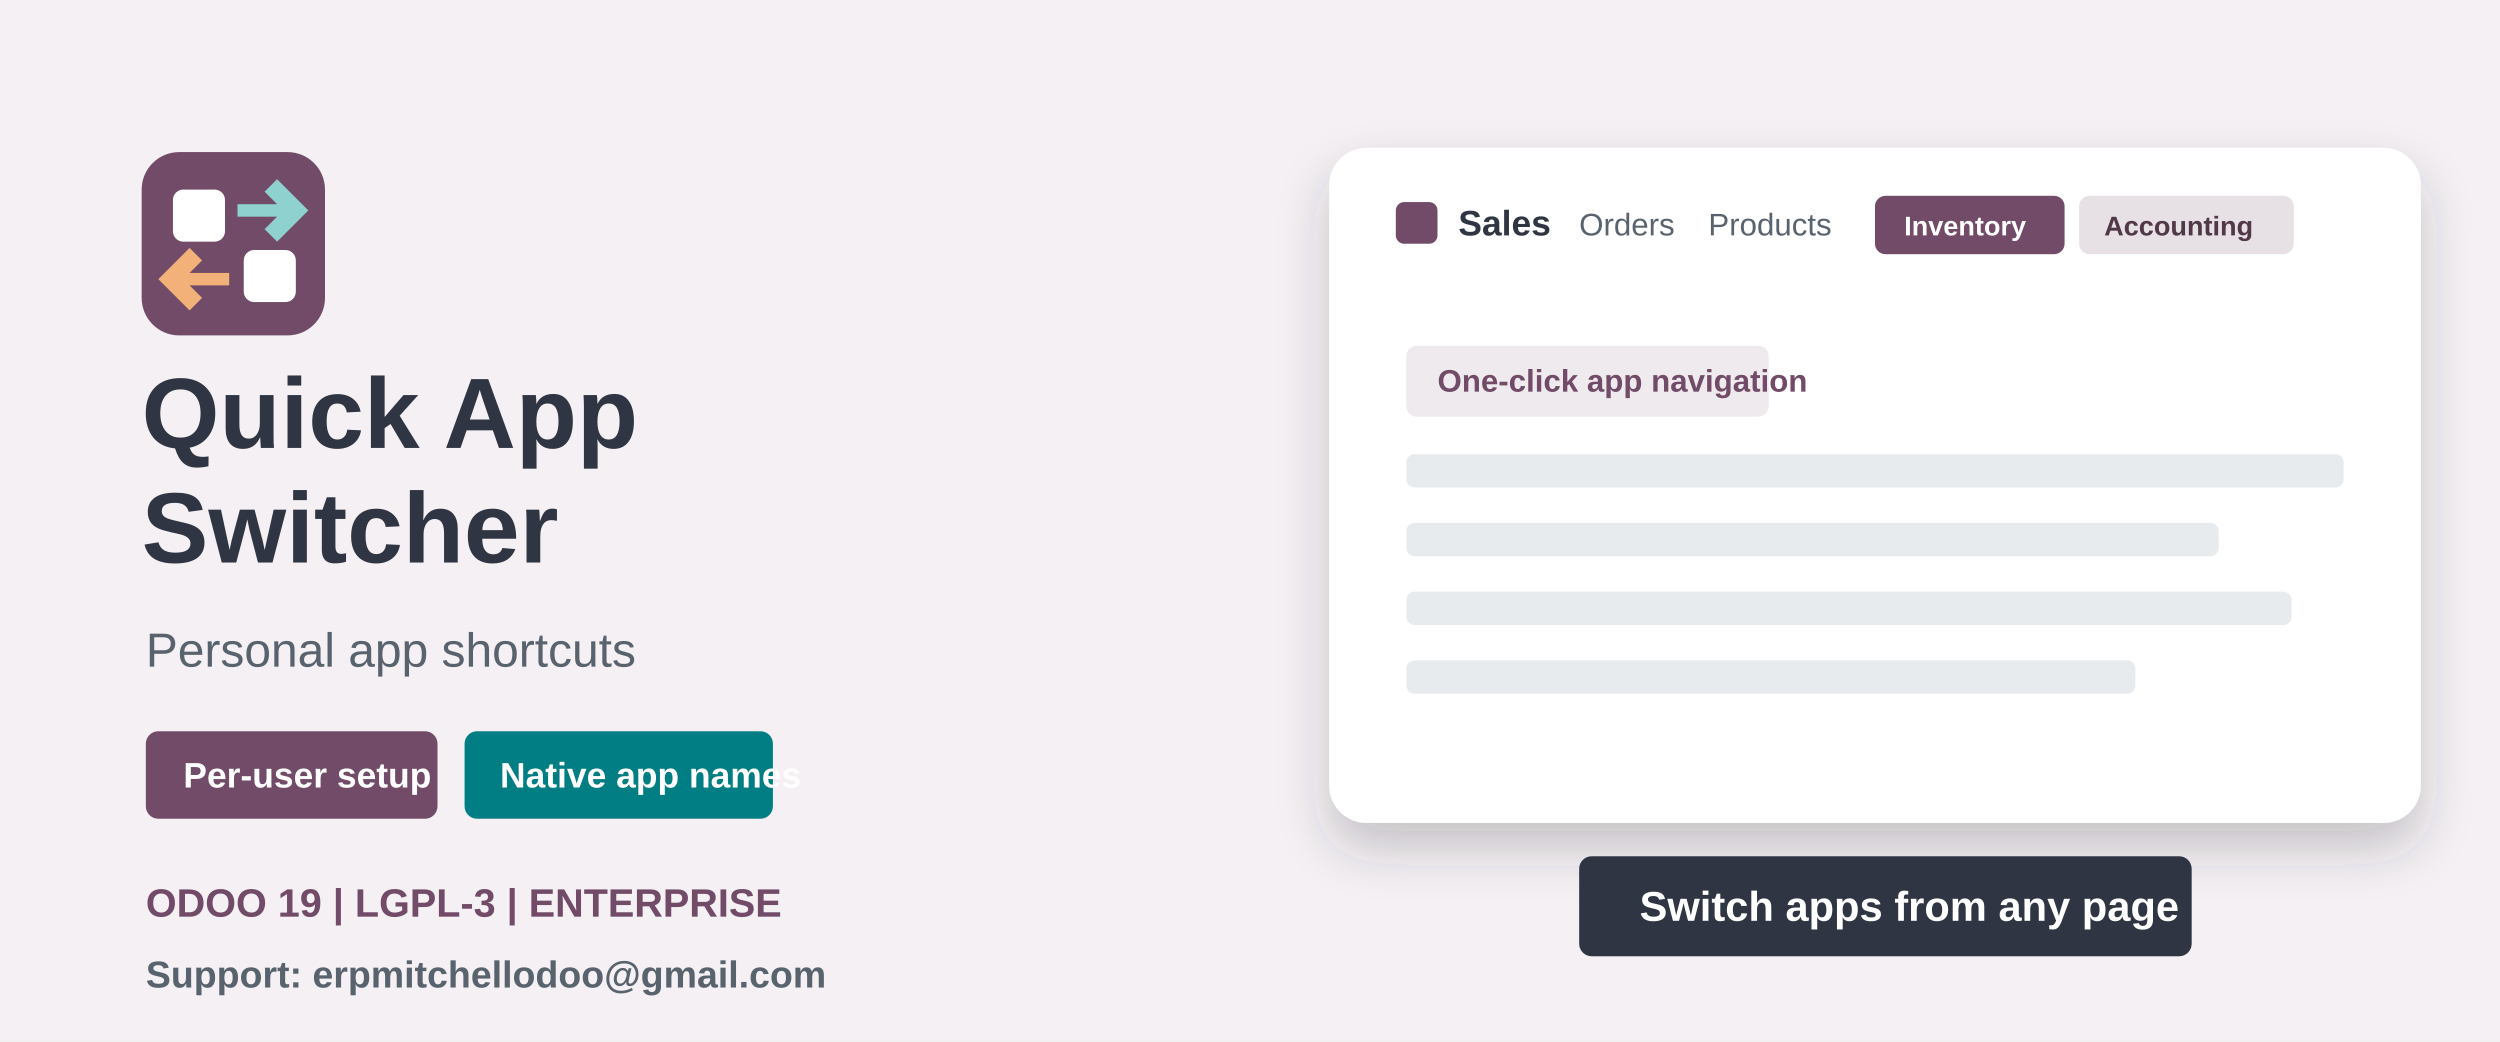
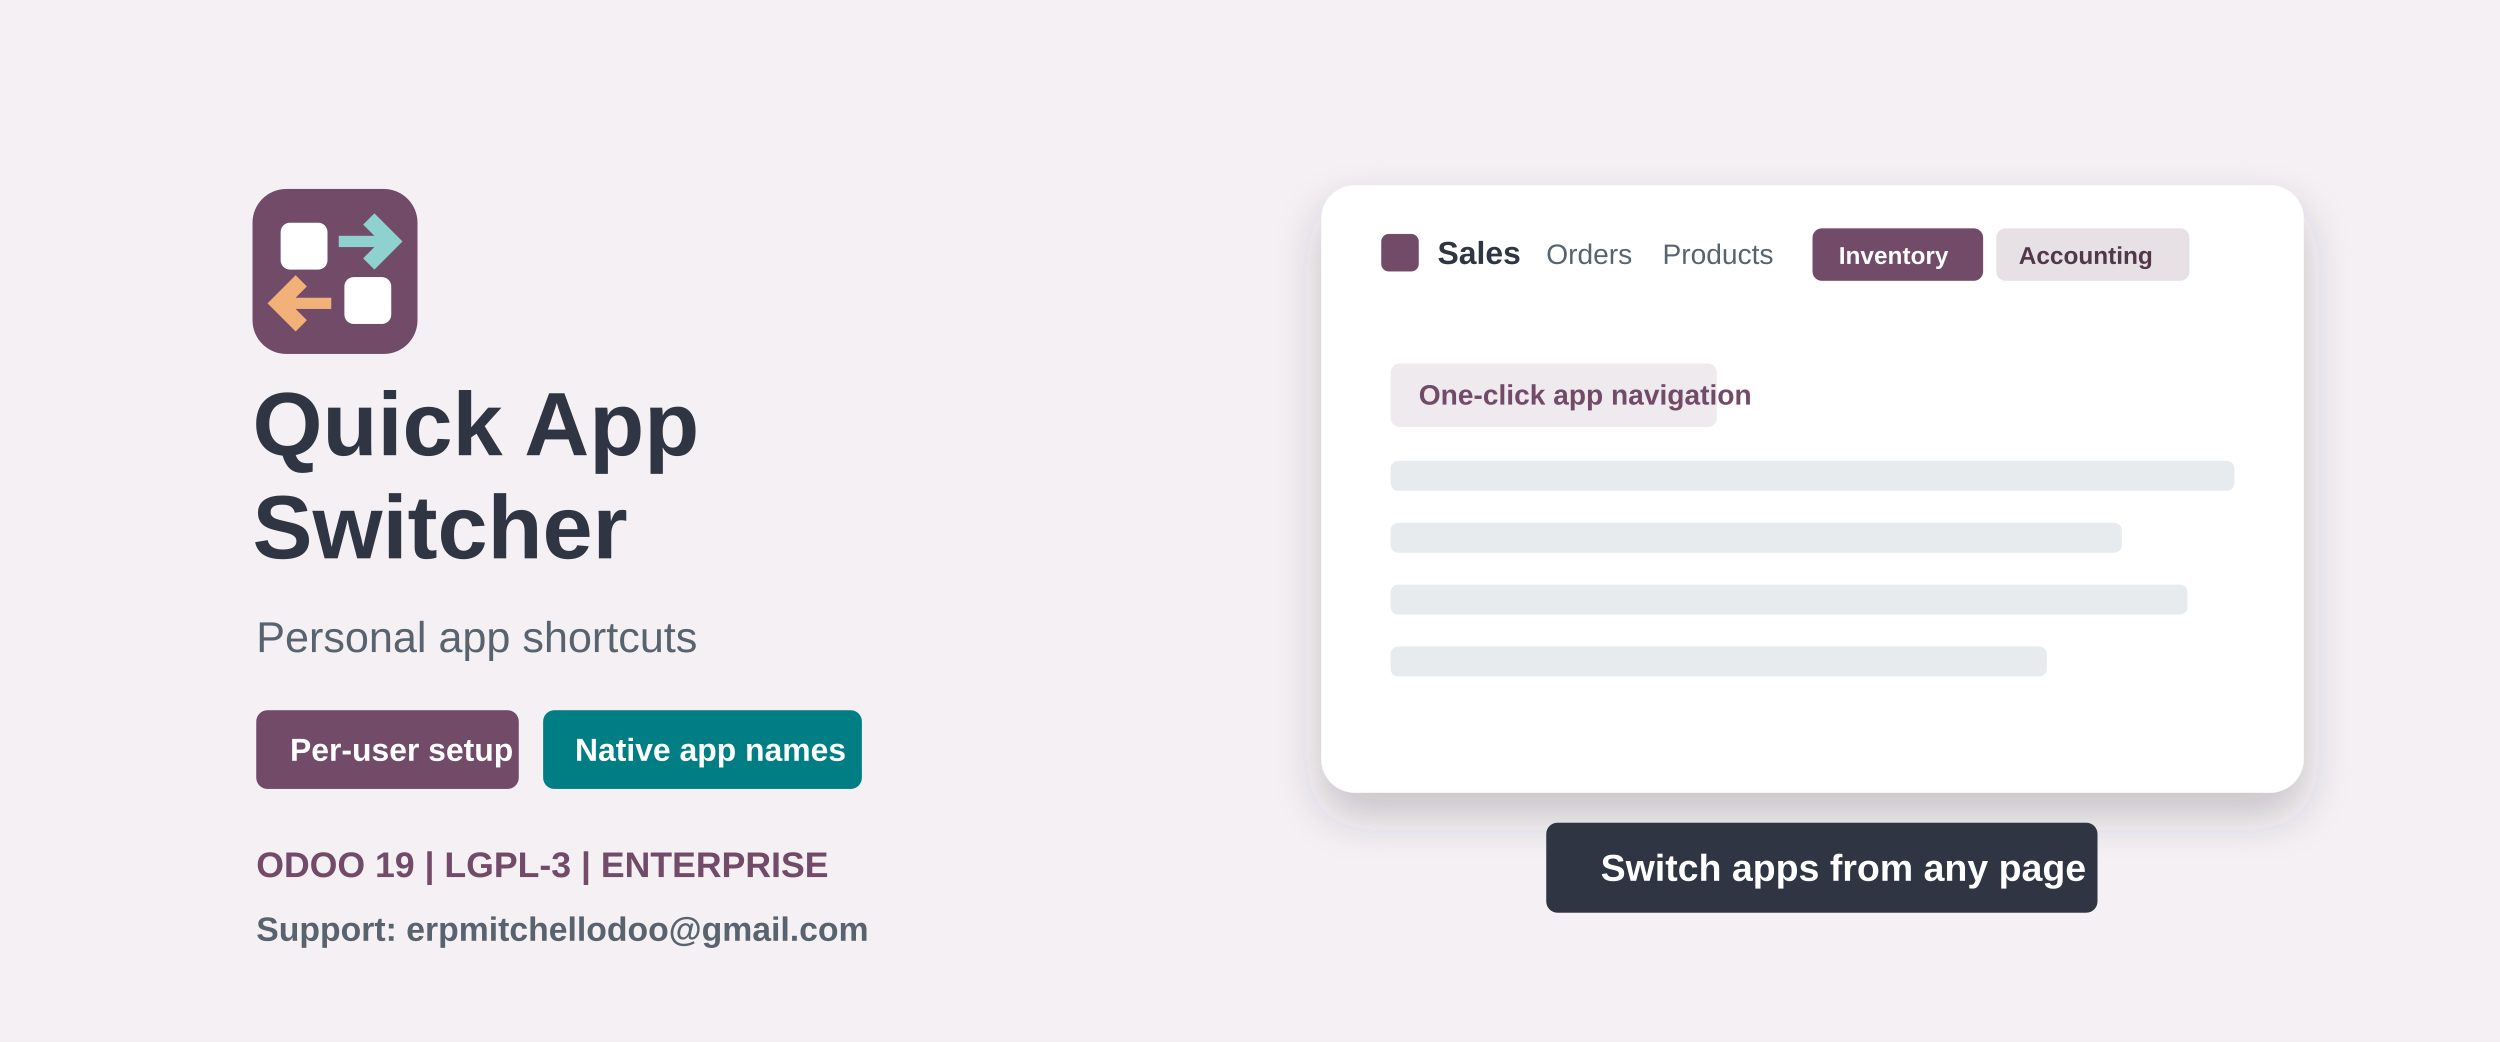
<svg xmlns="http://www.w3.org/2000/svg" width="1200" height="500" viewBox="0 0 1200 500">
  <defs>
    <filter id="screen-shadow" x="-20%" y="-20%" width="140%" height="150%">
      <feDropShadow dx="0" dy="12" stdDeviation="12" flood-color="#2f3542" flood-opacity="0.24" />
    </filter>
  </defs>
  <rect width="1200" height="500" fill="#f4f0f3" />
-   <g transform="translate(68 73)">
-     <rect width="88" height="88" rx="18" fill="#714b67" />
-     <rect x="15" y="18" width="25" height="25" rx="5" fill="#fff" />
-     <rect x="49" y="47" width="25" height="25" rx="5" fill="#fff" />
-     <path d="M46 25h19l-6-6 6-6 15 15-15 15-6-6 6-6H46z" fill="#8fd1cf" />
-     <path d="M42 64H23l6 6-6 6L8 61l15-15 6 6-6 6h19z" fill="#f2b179" />
+   <g transform="translate(60 25) scale(0.9)">
+     <g transform="translate(68 73)">
+       <rect width="88" height="88" rx="18" fill="#714b67" />
+       <rect x="15" y="18" width="25" height="25" rx="5" fill="#fff" />
+       <rect x="49" y="47" width="25" height="25" rx="5" fill="#fff" />
+       <path d="M46 25h19l-6-6 6-6 15 15-15 15-6-6 6-6H46z" fill="#8fd1cf" />
+       <path d="M42 64H23l6 6-6 6L8 61l15-15 6 6-6 6h19z" fill="#f2b179" />
+     </g>
+     <text x="68" y="215" fill="#2f3542" font-family="Arial, sans-serif" font-size="48" font-weight="700">Quick App</text>
+     <text x="68" y="270" fill="#2f3542" font-family="Arial, sans-serif" font-size="48" font-weight="700">Switcher</text>
+     <text x="70" y="320" fill="#59636e" font-family="Arial, sans-serif" font-size="23">Personal app shortcuts</text>
+     <g transform="translate(70 351)" font-family="Arial, sans-serif" font-size="17" font-weight="600">
+       <rect width="140" height="42" rx="6" fill="#714b67" />
+       <text x="18" y="27" fill="#fff">Per-user setup</text>
+       <rect x="153" width="170" height="42" rx="6" fill="#017e84" />
+       <text x="170" y="27" fill="#fff">Native app names</text>
+     </g>
+     <text x="70" y="440" fill="#714b67" font-family="Arial, sans-serif" font-size="19" font-weight="700">ODOO 19  |  LGPL-3  |  ENTERPRISE</text>
+     <text x="70" y="474" fill="#59636e" font-family="Arial, sans-serif" font-size="18" font-weight="700">Support: erpmitchellodoo@gmail.com</text>
+     <rect x="638" y="71" width="524" height="324" rx="18" fill="#ffffff" filter="url(#screen-shadow)" />
+     <rect x="650" y="83" width="500" height="54" rx="12" fill="#ffffff" />
+     <rect x="650" y="125" width="500" height="12" fill="#ffffff" />
+     <rect x="670" y="97" width="20" height="20" rx="4" fill="#714b67" />
+     <text x="700" y="113" fill="#2f3542" font-family="Arial, sans-serif" font-size="17" font-weight="700">Sales</text>
+     <text x="758" y="113" fill="#59636e" font-family="Arial, sans-serif" font-size="15">Orders</text>
+     <text x="820" y="113" fill="#59636e" font-family="Arial, sans-serif" font-size="15">Products</text>
+     <rect x="900" y="94" width="91" height="28" rx="5" fill="#714b67" />
+     <text x="914" y="113" fill="#ffffff" font-family="Arial, sans-serif" font-size="13" font-weight="700">Inventory</text>
+     <rect x="998" y="94" width="103" height="28" rx="5" fill="#e7e0e5" />
+     <text x="1010" y="113" fill="#503848" font-family="Arial, sans-serif" font-size="13" font-weight="700">Accounting</text>
+     <rect x="675" y="166" width="174" height="34" rx="5" fill="#714b67" opacity="0.12" />
+     <rect x="675" y="218" width="450" height="16" rx="4" fill="#e8ebee" />
+     <rect x="675" y="251" width="390" height="16" rx="4" fill="#e8ebee" />
+     <rect x="675" y="284" width="425" height="16" rx="4" fill="#e8ebee" />
+     <rect x="675" y="317" width="350" height="16" rx="4" fill="#e8ebee" />
+     <text x="690" y="188" fill="#714b67" font-family="Arial, sans-serif" font-size="15" font-weight="700">One-click app navigation</text>
+     <rect x="758" y="411" width="294" height="48" rx="6" fill="#2f3542" />
+     <text x="787" y="442" fill="#ffffff" font-family="Arial, sans-serif" font-size="20" font-weight="700">Switch apps from any page</text>
  </g>
-   <text x="68" y="215" fill="#2f3542" font-family="Arial, sans-serif" font-size="48" font-weight="700">Quick App</text>
-   <text x="68" y="270" fill="#2f3542" font-family="Arial, sans-serif" font-size="48" font-weight="700">Switcher</text>
-   <text x="70" y="320" fill="#59636e" font-family="Arial, sans-serif" font-size="23">Personal app shortcuts</text>
-   <g transform="translate(70 351)" font-family="Arial, sans-serif" font-size="17" font-weight="600">
-     <rect width="140" height="42" rx="6" fill="#714b67" />
-     <text x="18" y="27" fill="#fff">Per-user setup</text>
-     <rect x="153" width="148" height="42" rx="6" fill="#017e84" />
-     <text x="170" y="27" fill="#fff">Native app names</text>
-   </g>
-   <text x="70" y="440" fill="#714b67" font-family="Arial, sans-serif" font-size="19" font-weight="700">ODOO 19  |  LGPL-3  |  ENTERPRISE</text>
-   <text x="70" y="474" fill="#59636e" font-family="Arial, sans-serif" font-size="18" font-weight="700">Support: erpmitchellodoo@gmail.com</text>
-   <rect x="638" y="71" width="524" height="324" rx="18" fill="#ffffff" filter="url(#screen-shadow)" />
-   <rect x="650" y="83" width="500" height="54" rx="12" fill="#ffffff" />
-   <rect x="650" y="125" width="500" height="12" fill="#ffffff" />
-   <rect x="670" y="97" width="20" height="20" rx="4" fill="#714b67" />
-   <text x="700" y="113" fill="#2f3542" font-family="Arial, sans-serif" font-size="17" font-weight="700">Sales</text>
-   <text x="758" y="113" fill="#59636e" font-family="Arial, sans-serif" font-size="15">Orders</text>
-   <text x="820" y="113" fill="#59636e" font-family="Arial, sans-serif" font-size="15">Products</text>
-   <rect x="900" y="94" width="91" height="28" rx="5" fill="#714b67" />
-   <text x="914" y="113" fill="#ffffff" font-family="Arial, sans-serif" font-size="13" font-weight="700">Inventory</text>
-   <rect x="998" y="94" width="103" height="28" rx="5" fill="#e7e0e5" />
-   <text x="1010" y="113" fill="#503848" font-family="Arial, sans-serif" font-size="13" font-weight="700">Accounting</text>
-   <rect x="675" y="166" width="174" height="34" rx="5" fill="#714b67" opacity="0.12" />
-   <rect x="675" y="218" width="450" height="16" rx="4" fill="#e8ebee" />
-   <rect x="675" y="251" width="390" height="16" rx="4" fill="#e8ebee" />
-   <rect x="675" y="284" width="425" height="16" rx="4" fill="#e8ebee" />
-   <rect x="675" y="317" width="350" height="16" rx="4" fill="#e8ebee" />
-   <text x="690" y="188" fill="#714b67" font-family="Arial, sans-serif" font-size="15" font-weight="700">One-click app navigation</text>
-   <rect x="758" y="411" width="294" height="48" rx="6" fill="#2f3542" />
-   <text x="787" y="442" fill="#ffffff" font-family="Arial, sans-serif" font-size="20" font-weight="700">Switch apps from any page</text>
</svg>
